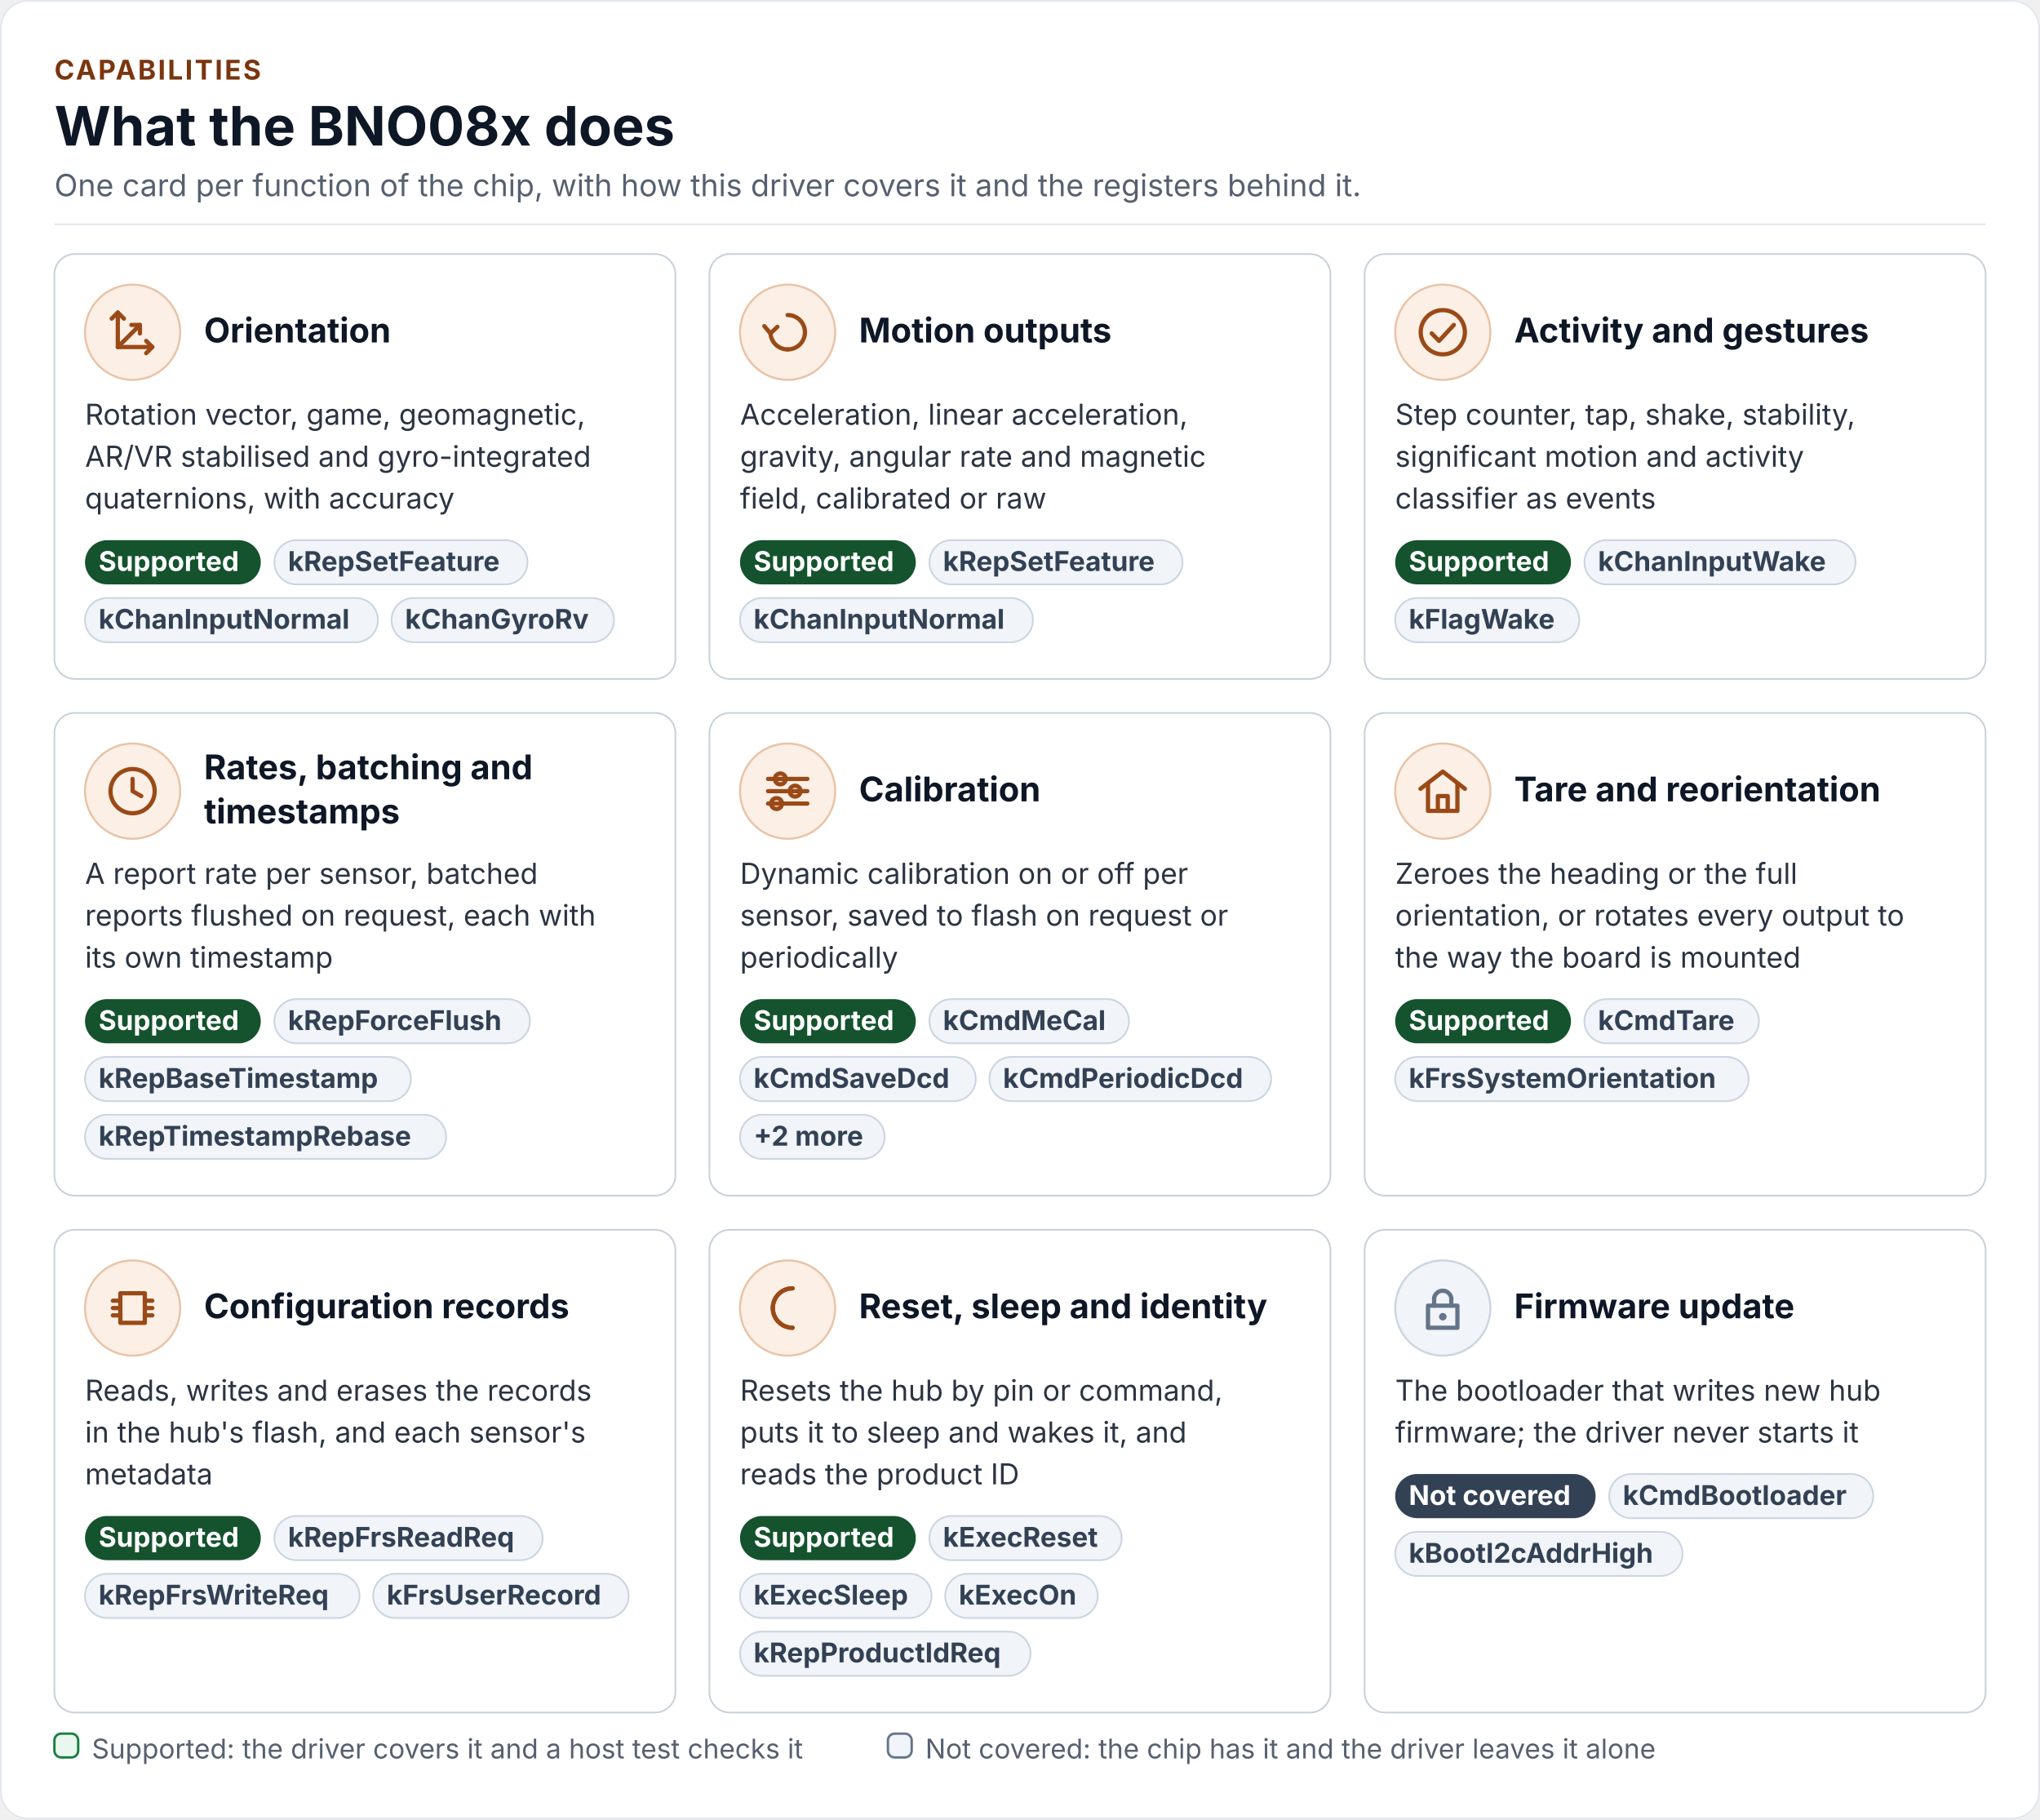
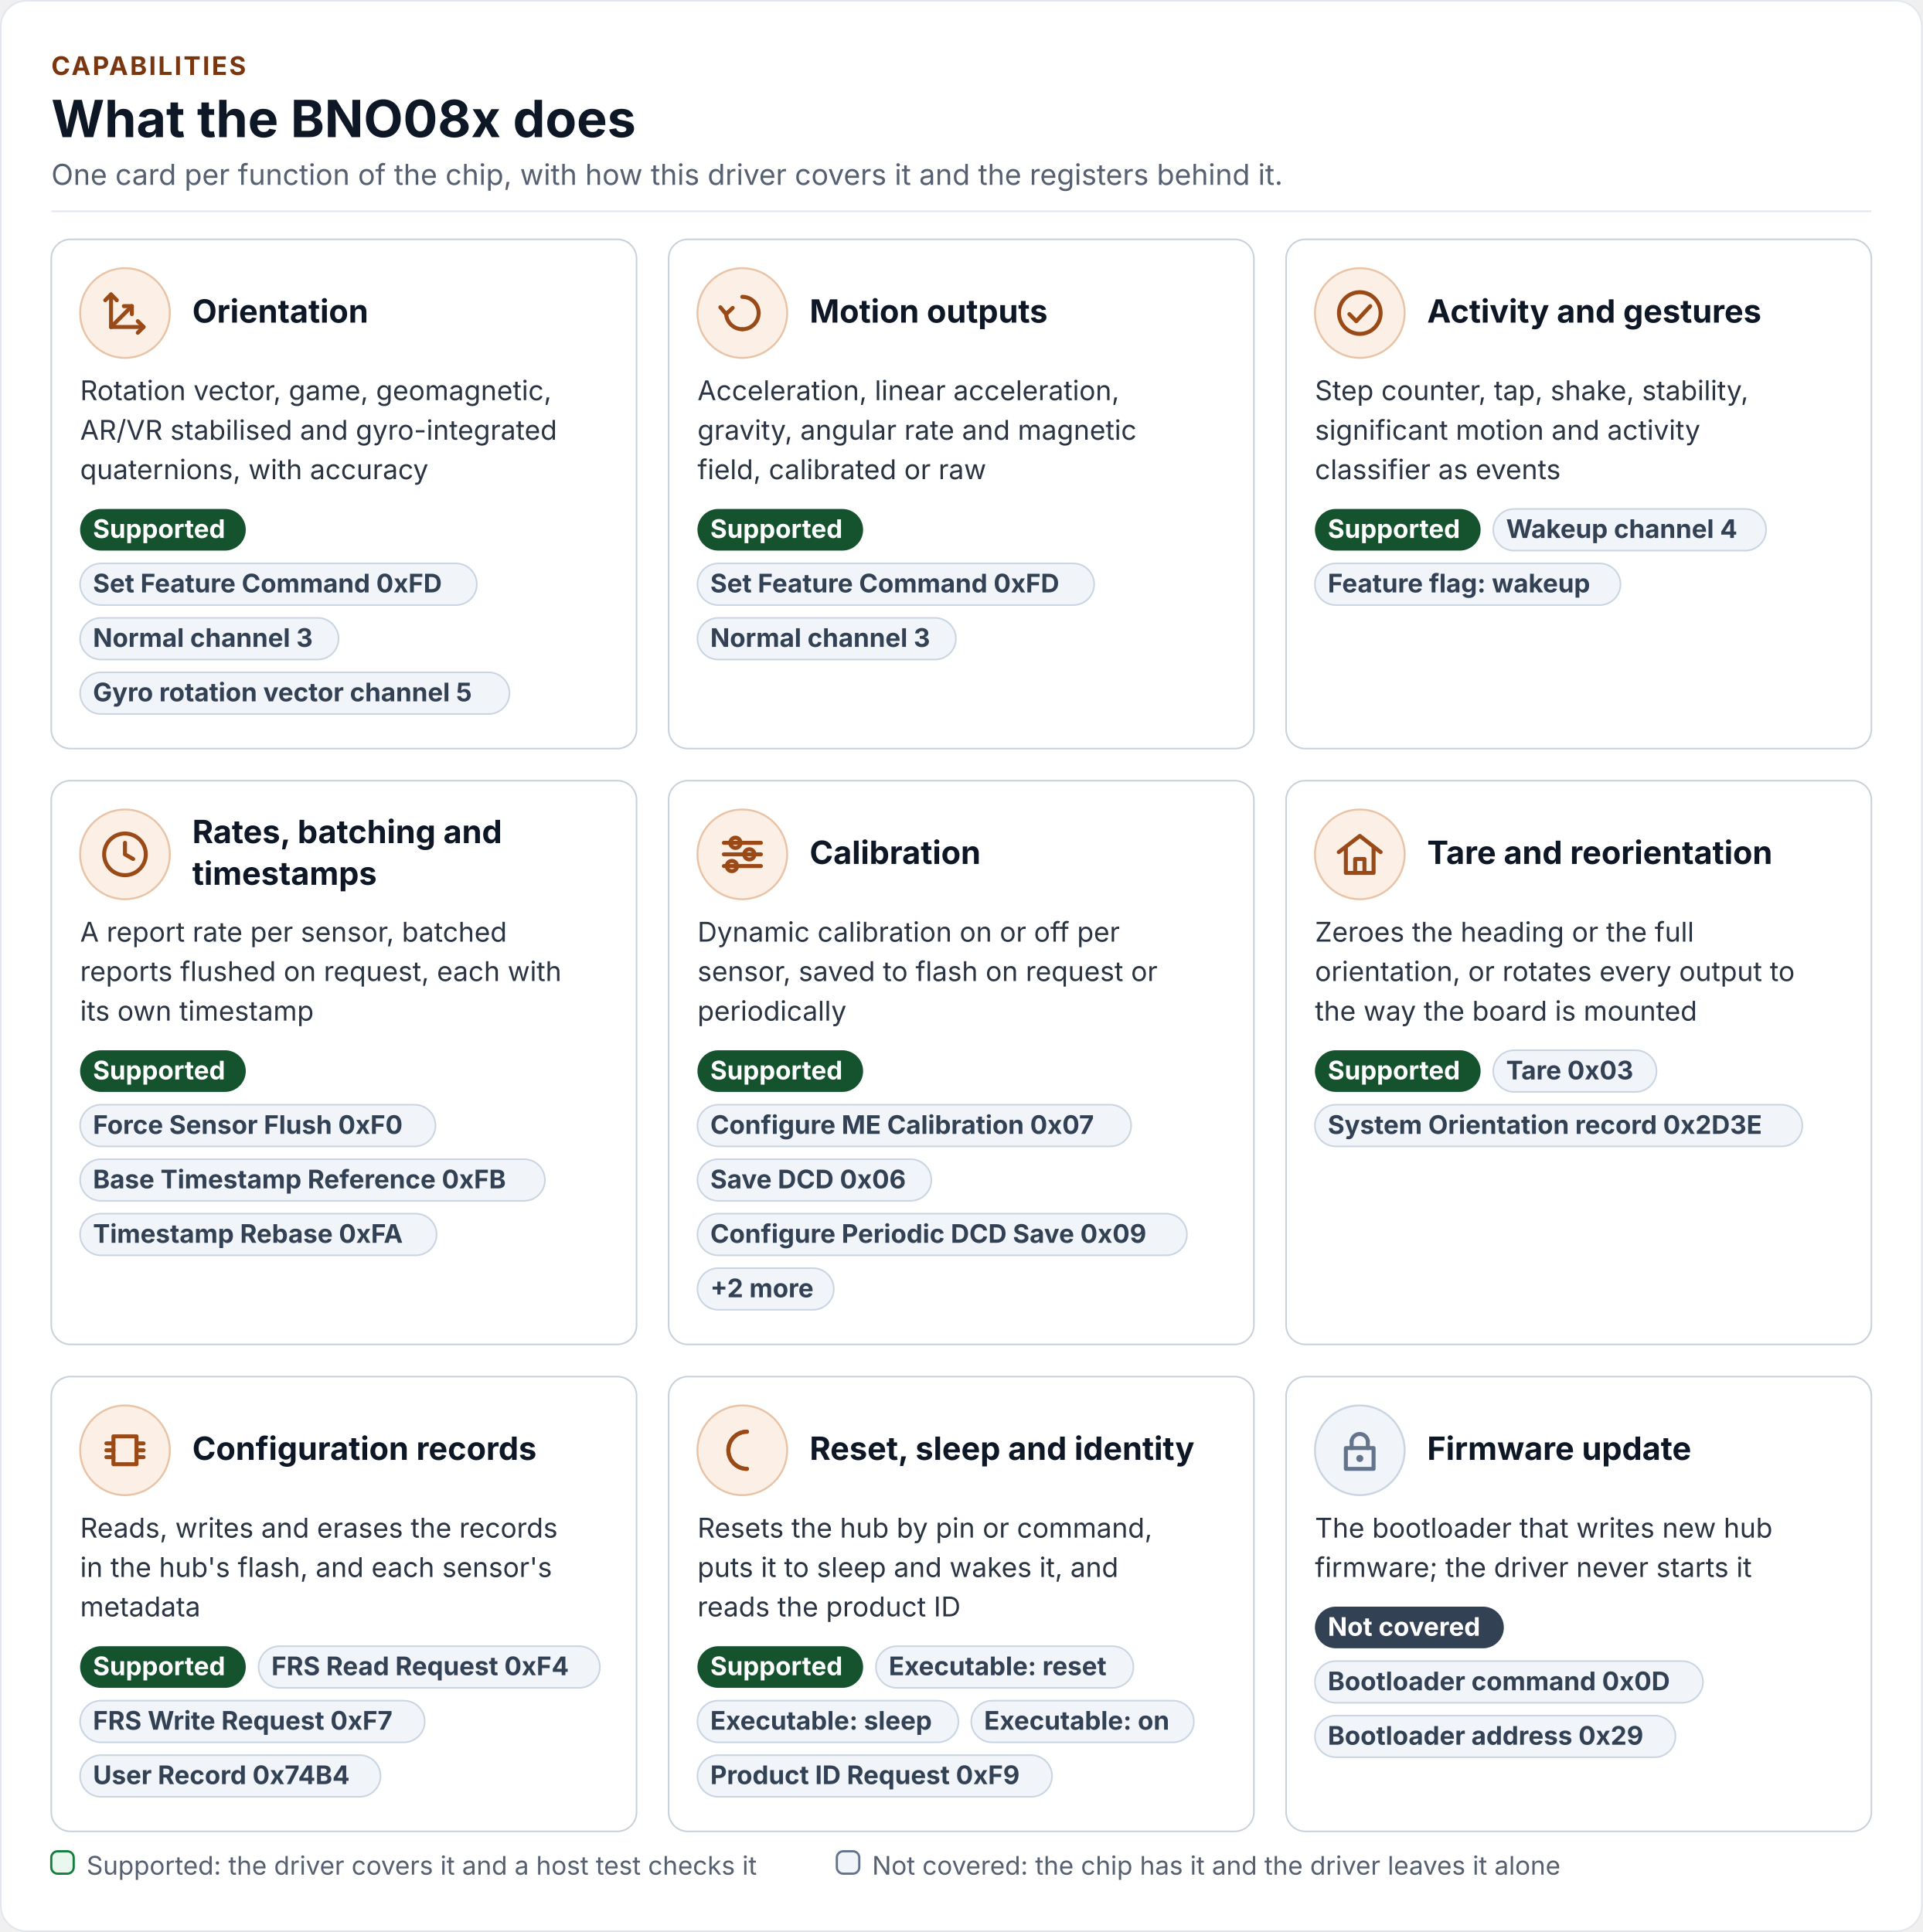
- <svg xmlns="http://www.w3.org/2000/svg" width="1200" height="1070" viewBox="0 0 1200 1070" role="img" aria-labelledby="chip-capabilities-title chip-capabilities-desc" font-family="Inter, 'Segoe UI', Roboto, 'Helvetica Neue', Arial, sans-serif">
-   <rect x="0.5" y="0.5" width="1199" height="1069" rx="16" fill="#FFFFFF" stroke="#E2E7EE" />
+ <svg xmlns="http://www.w3.org/2000/svg" width="1200" height="1206" viewBox="0 0 1200 1206" role="img" aria-labelledby="chip-capabilities-title chip-capabilities-desc" font-family="Inter, 'Segoe UI', Roboto, 'Helvetica Neue', Arial, sans-serif">
+   <rect x="0.5" y="0.5" width="1199" height="1205" rx="16" fill="#FFFFFF" stroke="#E2E7EE" />
  <text x="32" y="46.8" font-size="16" font-weight="700" letter-spacing="1.2" fill="#7A360E">CAPABILITIES</text>
  <text x="32" y="85.6" font-size="32" font-weight="700" fill="#0E1726">What the BNO08x does</text>
  <text x="32" y="115.4" font-size="18" fill="#566070">One card per function of the chip, with how this driver covers it and the registers behind it.</text>
  <rect x="32" y="131.4" width="1136" height="1" fill="#E2E7EE" />
-   <rect x="32" y="149.4" width="365.3" height="249.9" rx="12" fill="#FFFFFF" stroke="#C9D1DB" stroke-width="1" />
-   <rect x="417.3" y="149.4" width="365.3" height="249.9" rx="12" fill="#FFFFFF" stroke="#C9D1DB" stroke-width="1" />
-   <rect x="802.7" y="149.4" width="365.3" height="249.9" rx="12" fill="#FFFFFF" stroke="#C9D1DB" stroke-width="1" />
-   <rect x="32" y="419.3" width="365.3" height="283.9" rx="12" fill="#FFFFFF" stroke="#C9D1DB" stroke-width="1" />
-   <rect x="417.3" y="419.3" width="365.3" height="283.9" rx="12" fill="#FFFFFF" stroke="#C9D1DB" stroke-width="1" />
-   <rect x="802.7" y="419.3" width="365.3" height="283.9" rx="12" fill="#FFFFFF" stroke="#C9D1DB" stroke-width="1" />
-   <rect x="32" y="723.3" width="365.3" height="283.9" rx="12" fill="#FFFFFF" stroke="#C9D1DB" stroke-width="1" />
-   <rect x="417.3" y="723.3" width="365.3" height="283.9" rx="12" fill="#FFFFFF" stroke="#C9D1DB" stroke-width="1" />
-   <rect x="802.7" y="723.3" width="365.3" height="283.9" rx="12" fill="#FFFFFF" stroke="#C9D1DB" stroke-width="1" />
+   <rect x="32" y="149.4" width="365.3" height="317.9" rx="12" fill="#FFFFFF" stroke="#C9D1DB" stroke-width="1" />
+   <rect x="417.3" y="149.4" width="365.3" height="317.9" rx="12" fill="#FFFFFF" stroke="#C9D1DB" stroke-width="1" />
+   <rect x="802.7" y="149.4" width="365.3" height="317.9" rx="12" fill="#FFFFFF" stroke="#C9D1DB" stroke-width="1" />
+   <rect x="32" y="487.3" width="365.3" height="351.9" rx="12" fill="#FFFFFF" stroke="#C9D1DB" stroke-width="1" />
+   <rect x="417.3" y="487.3" width="365.3" height="351.9" rx="12" fill="#FFFFFF" stroke="#C9D1DB" stroke-width="1" />
+   <rect x="802.7" y="487.3" width="365.3" height="351.9" rx="12" fill="#FFFFFF" stroke="#C9D1DB" stroke-width="1" />
+   <rect x="32" y="859.3" width="365.3" height="283.9" rx="12" fill="#FFFFFF" stroke="#C9D1DB" stroke-width="1" />
+   <rect x="417.3" y="859.3" width="365.3" height="283.9" rx="12" fill="#FFFFFF" stroke="#C9D1DB" stroke-width="1" />
+   <rect x="802.7" y="859.3" width="365.3" height="283.9" rx="12" fill="#FFFFFF" stroke="#C9D1DB" stroke-width="1" />
  <circle cx="78" cy="195.4" r="28" fill="#FBEFE6" stroke="#E9C3A6" stroke-width="1.2" />
  <path d="M69.3 204.1 L69.3 183.8" fill="none" stroke="#9A4A17" stroke-width="2.5" stroke-linecap="round" stroke-linejoin="round" />
  <path d="M65.7 187.4 L69.3 183.8 L72.9 187.4" fill="none" stroke="#9A4A17" stroke-width="2.5" stroke-linecap="round" stroke-linejoin="round" />
  <path d="M69.3 204.1 L89.6 204.1" fill="none" stroke="#9A4A17" stroke-width="2.5" stroke-linecap="round" stroke-linejoin="round" />
  <path d="M86 200.5 L89.6 204.1 L86 207.7" fill="none" stroke="#9A4A17" stroke-width="2.5" stroke-linecap="round" stroke-linejoin="round" />
  <path d="M69.3 204.1 L82.3 191.1" fill="none" stroke="#9A4A17" stroke-width="2.5" stroke-linecap="round" stroke-linejoin="round" />
  <path d="M77.3 191.1 L82.3 191.1 L82.3 196.1" fill="none" stroke="#9A4A17" stroke-width="2.5" stroke-linecap="round" stroke-linejoin="round" />
  <text x="120" y="201.4" font-size="20" font-weight="700" fill="#0E1726">Orientation</text>
  <text x="50" y="249.8" font-size="17" fill="#2B3442">Rotation vector, game, geomagnetic,</text>
  <text x="50" y="274.5" font-size="17" fill="#2B3442">AR/VR stabilised and gyro-integrated</text>
  <text x="50" y="299.1" font-size="17" fill="#2B3442">quaternions, with accuracy</text>
  <rect x="50" y="317.7" width="103.4" height="26" rx="13" fill="#14532D" />
  <text x="58" y="335.8" font-size="16" font-weight="700" fill="#FFFFFF">Supported</text>
-   <rect x="161.4" y="317.7" width="148.9" height="26" rx="13" fill="#F1F4F8" stroke="#CBD5E1" stroke-width="1" />
-   <text x="169.4" y="335.8" font-size="16" font-weight="700" fill="#334155">kRepSetFeature</text>
-   <rect x="50" y="351.7" width="172.3" height="26" rx="13" fill="#F1F4F8" stroke="#CBD5E1" stroke-width="1" />
-   <text x="58" y="369.8" font-size="16" font-weight="700" fill="#334155">kChanInputNormal</text>
-   <rect x="230.3" y="351.7" width="130.9" height="26" rx="13" fill="#F1F4F8" stroke="#CBD5E1" stroke-width="1" />
-   <text x="238.3" y="369.8" font-size="16" font-weight="700" fill="#334155">kChanGyroRv</text>
+   <rect x="50" y="351.7" width="247.6" height="26" rx="13" fill="#F1F4F8" stroke="#CBD5E1" stroke-width="1" />
+   <text x="58" y="369.8" font-size="16" font-weight="700" fill="#334155">Set Feature Command 0xFD</text>
+   <rect x="50" y="385.7" width="161.3" height="26" rx="13" fill="#F1F4F8" stroke="#CBD5E1" stroke-width="1" />
+   <text x="58" y="403.8" font-size="16" font-weight="700" fill="#334155">Normal channel 3</text>
+   <rect x="50" y="419.7" width="268" height="26" rx="13" fill="#F1F4F8" stroke="#CBD5E1" stroke-width="1" />
+   <text x="58" y="437.8" font-size="16" font-weight="700" fill="#334155">Gyro rotation vector channel 5</text>
  <circle cx="463.3" cy="195.4" r="28" fill="#FBEFE6" stroke="#E9C3A6" stroke-width="1.2" />
  <path d="M463.3 185.3 A10.1 10.1 0 0 1 473.5 195.4" fill="none" stroke="#9A4A17" stroke-width="2.5" stroke-linecap="round" stroke-linejoin="round" />
  <path d="M473.5 195.4 A10.1 10.1 0 0 1 463.3 205.5" fill="none" stroke="#9A4A17" stroke-width="2.5" stroke-linecap="round" stroke-linejoin="round" />
  <path d="M463.3 205.5 A10.1 10.1 0 0 1 453.2 195.4" fill="none" stroke="#9A4A17" stroke-width="2.5" stroke-linecap="round" stroke-linejoin="round" />
  <path d="M449.6 191.8 L453.2 196.1 L457.3 192.2" fill="none" stroke="#9A4A17" stroke-width="2.5" stroke-linecap="round" stroke-linejoin="round" />
  <text x="505.3" y="201.4" font-size="20" font-weight="700" fill="#0E1726">Motion outputs</text>
  <text x="435.3" y="249.8" font-size="17" fill="#2B3442">Acceleration, linear acceleration,</text>
  <text x="435.3" y="274.5" font-size="17" fill="#2B3442">gravity, angular rate and magnetic</text>
  <text x="435.3" y="299.1" font-size="17" fill="#2B3442">field, calibrated or raw</text>
  <rect x="435.3" y="317.7" width="103.4" height="26" rx="13" fill="#14532D" />
  <text x="443.3" y="335.8" font-size="16" font-weight="700" fill="#FFFFFF">Supported</text>
-   <rect x="546.7" y="317.7" width="148.9" height="26" rx="13" fill="#F1F4F8" stroke="#CBD5E1" stroke-width="1" />
-   <text x="554.7" y="335.8" font-size="16" font-weight="700" fill="#334155">kRepSetFeature</text>
-   <rect x="435.3" y="351.7" width="172.3" height="26" rx="13" fill="#F1F4F8" stroke="#CBD5E1" stroke-width="1" />
-   <text x="443.3" y="369.8" font-size="16" font-weight="700" fill="#334155">kChanInputNormal</text>
+   <rect x="435.3" y="351.7" width="247.6" height="26" rx="13" fill="#F1F4F8" stroke="#CBD5E1" stroke-width="1" />
+   <text x="443.3" y="369.8" font-size="16" font-weight="700" fill="#334155">Set Feature Command 0xFD</text>
+   <rect x="435.3" y="385.7" width="161.3" height="26" rx="13" fill="#F1F4F8" stroke="#CBD5E1" stroke-width="1" />
+   <text x="443.3" y="403.8" font-size="16" font-weight="700" fill="#334155">Normal channel 3</text>
  <circle cx="848.7" cy="195.4" r="28" fill="#FBEFE6" stroke="#E9C3A6" stroke-width="1.2" />
  <circle cx="848.7" cy="195.4" r="13" fill="none" stroke="#9A4A17" stroke-width="2.5" />
  <path d="M842.2 196.1 L846.5 200.5 L855.2 191.1" fill="none" stroke="#9A4A17" stroke-width="2.5" stroke-linecap="round" stroke-linejoin="round" />
  <text x="890.7" y="201.4" font-size="20" font-weight="700" fill="#0E1726">Activity and gestures</text>
  <text x="820.7" y="249.8" font-size="17" fill="#2B3442">Step counter, tap, shake, stability,</text>
  <text x="820.7" y="274.5" font-size="17" fill="#2B3442">significant motion and activity</text>
  <text x="820.7" y="299.1" font-size="17" fill="#2B3442">classifier as events</text>
  <rect x="820.7" y="317.7" width="103.4" height="26" rx="13" fill="#14532D" />
  <text x="828.7" y="335.8" font-size="16" font-weight="700" fill="#FFFFFF">Supported</text>
-   <rect x="932" y="317.7" width="159.5" height="26" rx="13" fill="#F1F4F8" stroke="#CBD5E1" stroke-width="1" />
-   <text x="940" y="335.8" font-size="16" font-weight="700" fill="#334155">kChanInputWake</text>
-   <rect x="820.7" y="351.7" width="108.3" height="26" rx="13" fill="#F1F4F8" stroke="#CBD5E1" stroke-width="1" />
-   <text x="828.7" y="369.8" font-size="16" font-weight="700" fill="#334155">kFlagWake</text>
-   <circle cx="78" cy="465.3" r="28" fill="#FBEFE6" stroke="#E9C3A6" stroke-width="1.2" />
-   <circle cx="78" cy="465.3" r="13" fill="none" stroke="#9A4A17" stroke-width="2.5" />
-   <path d="M78 458.1 L78 465.3 L83.1 468.2" fill="none" stroke="#9A4A17" stroke-width="2.5" stroke-linecap="round" stroke-linejoin="round" />
-   <text x="120" y="458.3" font-size="20" font-weight="700" fill="#0E1726">Rates, batching and</text>
-   <text x="120" y="484.3" font-size="20" font-weight="700" fill="#0E1726">timestamps</text>
-   <text x="50" y="519.8" font-size="17" fill="#2B3442">A report rate per sensor, batched</text>
-   <text x="50" y="544.4" font-size="17" fill="#2B3442">reports flushed on request, each with</text>
-   <text x="50" y="569.1" font-size="17" fill="#2B3442">its own timestamp</text>
-   <rect x="50" y="587.6" width="103.4" height="26" rx="13" fill="#14532D" />
-   <text x="58" y="605.8" font-size="16" font-weight="700" fill="#FFFFFF">Supported</text>
-   <rect x="161.4" y="587.6" width="150.3" height="26" rx="13" fill="#F1F4F8" stroke="#CBD5E1" stroke-width="1" />
-   <text x="169.4" y="605.8" font-size="16" font-weight="700" fill="#334155">kRepForceFlush</text>
-   <rect x="50" y="621.6" width="191.7" height="26" rx="13" fill="#F1F4F8" stroke="#CBD5E1" stroke-width="1" />
-   <text x="58" y="639.8" font-size="16" font-weight="700" fill="#334155">kRepBaseTimestamp</text>
-   <rect x="50" y="655.6" width="212.4" height="26" rx="13" fill="#F1F4F8" stroke="#CBD5E1" stroke-width="1" />
-   <text x="58" y="673.8" font-size="16" font-weight="700" fill="#334155">kRepTimestampRebase</text>
-   <circle cx="463.3" cy="465.3" r="28" fill="#FBEFE6" stroke="#E9C3A6" stroke-width="1.2" />
-   <path d="M451.8 458.1 L474.9 458.1" fill="none" stroke="#9A4A17" stroke-width="2.5" stroke-linecap="round" stroke-linejoin="round" />
-   <circle cx="459" cy="458.1" r="3.2" fill="none" stroke="#9A4A17" stroke-width="2.5" />
-   <path d="M451.8 465.3 L474.9 465.3" fill="none" stroke="#9A4A17" stroke-width="2.5" stroke-linecap="round" stroke-linejoin="round" />
-   <circle cx="467.7" cy="465.3" r="3.2" fill="none" stroke="#9A4A17" stroke-width="2.5" />
-   <path d="M451.8 472.6 L474.9 472.6" fill="none" stroke="#9A4A17" stroke-width="2.5" stroke-linecap="round" stroke-linejoin="round" />
-   <circle cx="456.8" cy="472.6" r="3.2" fill="none" stroke="#9A4A17" stroke-width="2.5" />
-   <text x="505.3" y="471.3" font-size="20" font-weight="700" fill="#0E1726">Calibration</text>
-   <text x="435.3" y="519.8" font-size="17" fill="#2B3442">Dynamic calibration on or off per</text>
-   <text x="435.3" y="544.4" font-size="17" fill="#2B3442">sensor, saved to flash on request or</text>
-   <text x="435.3" y="569.1" font-size="17" fill="#2B3442">periodically</text>
-   <rect x="435.3" y="587.6" width="103.4" height="26" rx="13" fill="#14532D" />
-   <text x="443.3" y="605.8" font-size="16" font-weight="700" fill="#FFFFFF">Supported</text>
-   <rect x="546.7" y="587.6" width="117.4" height="26" rx="13" fill="#F1F4F8" stroke="#CBD5E1" stroke-width="1" />
-   <text x="554.7" y="605.8" font-size="16" font-weight="700" fill="#334155">kCmdMeCal</text>
-   <rect x="435.3" y="621.6" width="138.7" height="26" rx="13" fill="#F1F4F8" stroke="#CBD5E1" stroke-width="1" />
-   <text x="443.3" y="639.8" font-size="16" font-weight="700" fill="#334155">kCmdSaveDcd</text>
-   <rect x="582" y="621.6" width="165.7" height="26" rx="13" fill="#F1F4F8" stroke="#CBD5E1" stroke-width="1" />
-   <text x="590" y="639.8" font-size="16" font-weight="700" fill="#334155">kCmdPeriodicDcd</text>
-   <rect x="435.3" y="655.6" width="85.1" height="26" rx="13" fill="#F1F4F8" stroke="#CBD5E1" stroke-width="1" />
-   <text x="443.3" y="673.8" font-size="16" font-weight="700" fill="#334155">+2 more</text>
-   <circle cx="848.7" cy="465.3" r="28" fill="#FBEFE6" stroke="#E9C3A6" stroke-width="1.2" />
-   <path d="M835.6 463.9 L848.7 453.8 L861.7 463.9" fill="none" stroke="#9A4A17" stroke-width="2.5" stroke-linecap="round" stroke-linejoin="round" />
-   <path d="M840 461 L840 476.9 L857.3 476.9 L857.3 461" fill="none" stroke="#9A4A17" stroke-width="2.5" stroke-linecap="round" stroke-linejoin="round" />
-   <path d="M845.8 476.9 L845.8 468.2 L851.6 468.2 L851.6 476.9" fill="none" stroke="#9A4A17" stroke-width="2.5" stroke-linecap="round" stroke-linejoin="round" />
-   <text x="890.7" y="471.3" font-size="20" font-weight="700" fill="#0E1726">Tare and reorientation</text>
-   <text x="820.7" y="519.8" font-size="17" fill="#2B3442">Zeroes the heading or the full</text>
-   <text x="820.7" y="544.4" font-size="17" fill="#2B3442">orientation, or rotates every output to</text>
-   <text x="820.7" y="569.1" font-size="17" fill="#2B3442">the way the board is mounted</text>
-   <rect x="820.7" y="587.6" width="103.4" height="26" rx="13" fill="#14532D" />
-   <text x="828.7" y="605.8" font-size="16" font-weight="700" fill="#FFFFFF">Supported</text>
-   <rect x="932" y="587.6" width="102.7" height="26" rx="13" fill="#F1F4F8" stroke="#CBD5E1" stroke-width="1" />
-   <text x="940" y="605.8" font-size="16" font-weight="700" fill="#334155">kCmdTare</text>
-   <rect x="820.7" y="621.6" width="207.9" height="26" rx="13" fill="#F1F4F8" stroke="#CBD5E1" stroke-width="1" />
-   <text x="828.7" y="639.8" font-size="16" font-weight="700" fill="#334155">kFrsSystemOrientation</text>
-   <circle cx="78" cy="769.3" r="28" fill="#FBEFE6" stroke="#E9C3A6" stroke-width="1.2" />
-   <path d="M70.8 760.6 L85.2 760.6 L85.2 778 L70.8 778 Z" fill="none" stroke="#9A4A17" stroke-width="2.5" stroke-linecap="round" stroke-linejoin="round" />
-   <path d="M66.4 765 L70.8 765" fill="none" stroke="#9A4A17" stroke-width="2.5" stroke-linecap="round" stroke-linejoin="round" />
-   <path d="M66.4 769.3 L70.8 769.3" fill="none" stroke="#9A4A17" stroke-width="2.5" stroke-linecap="round" stroke-linejoin="round" />
-   <path d="M66.4 773.6 L70.8 773.6" fill="none" stroke="#9A4A17" stroke-width="2.5" stroke-linecap="round" stroke-linejoin="round" />
-   <path d="M85.2 765 L89.6 765" fill="none" stroke="#9A4A17" stroke-width="2.5" stroke-linecap="round" stroke-linejoin="round" />
-   <path d="M85.2 769.3 L89.6 769.3" fill="none" stroke="#9A4A17" stroke-width="2.5" stroke-linecap="round" stroke-linejoin="round" />
-   <path d="M85.2 773.6 L89.6 773.6" fill="none" stroke="#9A4A17" stroke-width="2.5" stroke-linecap="round" stroke-linejoin="round" />
-   <text x="120" y="775.3" font-size="20" font-weight="700" fill="#0E1726">Configuration records</text>
-   <text x="50" y="823.8" font-size="17" fill="#2B3442">Reads, writes and erases the records</text>
-   <text x="50" y="848.4" font-size="17" fill="#2B3442">in the hub's flash, and each sensor's</text>
-   <text x="50" y="873" font-size="17" fill="#2B3442">metadata</text>
-   <rect x="50" y="891.6" width="103.4" height="26" rx="13" fill="#14532D" />
-   <text x="58" y="909.7" font-size="16" font-weight="700" fill="#FFFFFF">Supported</text>
-   <rect x="161.4" y="891.6" width="157.8" height="26" rx="13" fill="#F1F4F8" stroke="#CBD5E1" stroke-width="1" />
-   <text x="169.4" y="909.7" font-size="16" font-weight="700" fill="#334155">kRepFrsReadReq</text>
-   <rect x="50" y="925.6" width="161.5" height="26" rx="13" fill="#F1F4F8" stroke="#CBD5E1" stroke-width="1" />
-   <text x="58" y="943.7" font-size="16" font-weight="700" fill="#334155">kRepFrsWriteReq</text>
-   <rect x="219.5" y="925.6" width="150.3" height="26" rx="13" fill="#F1F4F8" stroke="#CBD5E1" stroke-width="1" />
-   <text x="227.5" y="943.7" font-size="16" font-weight="700" fill="#334155">kFrsUserRecord</text>
-   <circle cx="463.3" cy="769.3" r="28" fill="#FBEFE6" stroke="#E9C3A6" stroke-width="1.2" />
-   <path d="M466.2 757.7 A11.6 11.6 0 0 0 466.2 780.9" fill="none" stroke="#9A4A17" stroke-width="2.5" stroke-linecap="round" stroke-linejoin="round" />
-   <path d="M466.2 780.9 A9.4 9.4 0 0 1 466.2 757.7" fill="none" stroke="#9A4A17" stroke-width="2.5" stroke-linecap="round" stroke-linejoin="round" />
-   <text x="505.3" y="775.3" font-size="20" font-weight="700" fill="#0E1726">Reset, sleep and identity</text>
-   <text x="435.3" y="823.8" font-size="17" fill="#2B3442">Resets the hub by pin or command,</text>
-   <text x="435.3" y="848.4" font-size="17" fill="#2B3442">puts it to sleep and wakes it, and</text>
-   <text x="435.3" y="873" font-size="17" fill="#2B3442">reads the product ID</text>
-   <rect x="435.3" y="891.6" width="103.4" height="26" rx="13" fill="#14532D" />
-   <text x="443.3" y="909.7" font-size="16" font-weight="700" fill="#FFFFFF">Supported</text>
-   <rect x="546.7" y="891.6" width="113.1" height="26" rx="13" fill="#F1F4F8" stroke="#CBD5E1" stroke-width="1" />
-   <text x="554.7" y="909.7" font-size="16" font-weight="700" fill="#334155">kExecReset</text>
-   <rect x="435.3" y="925.6" width="112.7" height="26" rx="13" fill="#F1F4F8" stroke="#CBD5E1" stroke-width="1" />
-   <text x="443.3" y="943.7" font-size="16" font-weight="700" fill="#334155">kExecSleep</text>
-   <rect x="556" y="925.6" width="89.7" height="26" rx="13" fill="#F1F4F8" stroke="#CBD5E1" stroke-width="1" />
-   <text x="564" y="943.7" font-size="16" font-weight="700" fill="#334155">kExecOn</text>
-   <rect x="435.3" y="959.6" width="170.9" height="26" rx="13" fill="#F1F4F8" stroke="#CBD5E1" stroke-width="1" />
-   <text x="443.3" y="977.7" font-size="16" font-weight="700" fill="#334155">kRepProductIdReq</text>
-   <circle cx="848.7" cy="769.3" r="28" fill="#F1F4F8" stroke="#CBD5E1" stroke-width="1.2" />
-   <path d="M840 767.9 L857.3 767.9 L857.3 780.9 L840 780.9 Z" fill="none" stroke="#64748B" stroke-width="2.5" stroke-linecap="round" stroke-linejoin="round" />
-   <path d="M843.6 767.9 L843.6 763.5" fill="none" stroke="#64748B" stroke-width="2.5" stroke-linecap="round" stroke-linejoin="round" />
-   <path d="M843.6 763.5 A5.1 5.1 0 0 1 853.7 763.5" fill="none" stroke="#64748B" stroke-width="2.5" stroke-linecap="round" stroke-linejoin="round" />
-   <path d="M853.7 763.5 L853.7 767.9" fill="none" stroke="#64748B" stroke-width="2.5" stroke-linecap="round" stroke-linejoin="round" />
-   <circle cx="848.7" cy="774.4" r="2.2" fill="#64748B" />
-   <text x="890.7" y="775.3" font-size="20" font-weight="700" fill="#0E1726">Firmware update</text>
-   <text x="820.7" y="823.8" font-size="17" fill="#2B3442">The bootloader that writes new hub</text>
-   <text x="820.7" y="848.4" font-size="17" fill="#2B3442">firmware; the driver never starts it</text>
-   <rect x="820.7" y="866.9" width="117.9" height="26" rx="13" fill="#334155" />
-   <text x="828.7" y="885.1" font-size="16" font-weight="700" fill="#FFFFFF">Not covered</text>
-   <rect x="946.6" y="866.9" width="155.3" height="26" rx="13" fill="#F1F4F8" stroke="#CBD5E1" stroke-width="1" />
-   <text x="954.6" y="885.1" font-size="16" font-weight="700" fill="#334155">kCmdBootloader</text>
-   <rect x="820.7" y="900.9" width="169" height="26" rx="13" fill="#F1F4F8" stroke="#CBD5E1" stroke-width="1" />
-   <text x="828.7" y="919.1" font-size="16" font-weight="700" fill="#334155">kBootI2cAddrHigh</text>
-   <rect x="32" y="1019.6" width="14" height="14" rx="4" fill="#EAF7EF" stroke="#15803D" stroke-width="1.4" />
-   <text x="54" y="1034.2" font-size="16" fill="#566070">Supported: the driver covers it and a host test checks it</text>
-   <rect x="522.3" y="1019.6" width="14" height="14" rx="4" fill="#F1F4F8" stroke="#64748B" stroke-width="1.4" />
-   <text x="544.3" y="1034.2" font-size="16" fill="#566070">Not covered: the chip has it and the driver leaves it alone</text>
+   <rect x="932" y="317.7" width="170.3" height="26" rx="13" fill="#F1F4F8" stroke="#CBD5E1" stroke-width="1" />
+   <text x="940" y="335.8" font-size="16" font-weight="700" fill="#334155">Wakeup channel 4</text>
+   <rect x="820.7" y="351.7" width="190.7" height="26" rx="13" fill="#F1F4F8" stroke="#CBD5E1" stroke-width="1" />
+   <text x="828.7" y="369.8" font-size="16" font-weight="700" fill="#334155">Feature flag: wakeup</text>
+   <circle cx="78" cy="533.3" r="28" fill="#FBEFE6" stroke="#E9C3A6" stroke-width="1.2" />
+   <circle cx="78" cy="533.3" r="13" fill="none" stroke="#9A4A17" stroke-width="2.5" />
+   <path d="M78 526.1 L78 533.3 L83.1 536.2" fill="none" stroke="#9A4A17" stroke-width="2.5" stroke-linecap="round" stroke-linejoin="round" />
+   <text x="120" y="526.3" font-size="20" font-weight="700" fill="#0E1726">Rates, batching and</text>
+   <text x="120" y="552.3" font-size="20" font-weight="700" fill="#0E1726">timestamps</text>
+   <text x="50" y="587.8" font-size="17" fill="#2B3442">A report rate per sensor, batched</text>
+   <text x="50" y="612.4" font-size="17" fill="#2B3442">reports flushed on request, each with</text>
+   <text x="50" y="637.1" font-size="17" fill="#2B3442">its own timestamp</text>
+   <rect x="50" y="655.6" width="103.4" height="26" rx="13" fill="#14532D" />
+   <text x="58" y="673.8" font-size="16" font-weight="700" fill="#FFFFFF">Supported</text>
+   <rect x="50" y="689.6" width="221.8" height="26" rx="13" fill="#F1F4F8" stroke="#CBD5E1" stroke-width="1" />
+   <text x="58" y="707.8" font-size="16" font-weight="700" fill="#334155">Force Sensor Flush 0xF0</text>
+   <rect x="50" y="723.6" width="290.1" height="26" rx="13" fill="#F1F4F8" stroke="#CBD5E1" stroke-width="1" />
+   <text x="58" y="741.8" font-size="16" font-weight="700" fill="#334155">Base Timestamp Reference 0xFB</text>
+   <rect x="50" y="757.6" width="222.5" height="26" rx="13" fill="#F1F4F8" stroke="#CBD5E1" stroke-width="1" />
+   <text x="58" y="775.8" font-size="16" font-weight="700" fill="#334155">Timestamp Rebase 0xFA</text>
+   <circle cx="463.3" cy="533.3" r="28" fill="#FBEFE6" stroke="#E9C3A6" stroke-width="1.2" />
+   <path d="M451.8 526.1 L474.9 526.1" fill="none" stroke="#9A4A17" stroke-width="2.5" stroke-linecap="round" stroke-linejoin="round" />
+   <circle cx="459" cy="526.1" r="3.2" fill="none" stroke="#9A4A17" stroke-width="2.5" />
+   <path d="M451.8 533.3 L474.9 533.3" fill="none" stroke="#9A4A17" stroke-width="2.5" stroke-linecap="round" stroke-linejoin="round" />
+   <circle cx="467.7" cy="533.3" r="3.2" fill="none" stroke="#9A4A17" stroke-width="2.5" />
+   <path d="M451.8 540.6 L474.9 540.6" fill="none" stroke="#9A4A17" stroke-width="2.5" stroke-linecap="round" stroke-linejoin="round" />
+   <circle cx="456.8" cy="540.6" r="3.2" fill="none" stroke="#9A4A17" stroke-width="2.5" />
+   <text x="505.3" y="539.3" font-size="20" font-weight="700" fill="#0E1726">Calibration</text>
+   <text x="435.3" y="587.8" font-size="17" fill="#2B3442">Dynamic calibration on or off per</text>
+   <text x="435.3" y="612.4" font-size="17" fill="#2B3442">sensor, saved to flash on request or</text>
+   <text x="435.3" y="637.1" font-size="17" fill="#2B3442">periodically</text>
+   <rect x="435.3" y="655.6" width="103.4" height="26" rx="13" fill="#14532D" />
+   <text x="443.3" y="673.8" font-size="16" font-weight="700" fill="#FFFFFF">Supported</text>
+   <rect x="435.3" y="689.6" width="270.7" height="26" rx="13" fill="#F1F4F8" stroke="#CBD5E1" stroke-width="1" />
+   <text x="443.3" y="707.8" font-size="16" font-weight="700" fill="#334155">Configure ME Calibration 0x07</text>
+   <rect x="435.3" y="723.6" width="146" height="26" rx="13" fill="#F1F4F8" stroke="#CBD5E1" stroke-width="1" />
+   <text x="443.3" y="741.8" font-size="16" font-weight="700" fill="#334155">Save DCD 0x06</text>
+   <rect x="435.3" y="757.6" width="305.5" height="26" rx="13" fill="#F1F4F8" stroke="#CBD5E1" stroke-width="1" />
+   <text x="443.3" y="775.8" font-size="16" font-weight="700" fill="#334155">Configure Periodic DCD Save 0x09</text>
+   <rect x="435.3" y="791.6" width="85.1" height="26" rx="13" fill="#F1F4F8" stroke="#CBD5E1" stroke-width="1" />
+   <text x="443.3" y="809.8" font-size="16" font-weight="700" fill="#334155">+2 more</text>
+   <circle cx="848.7" cy="533.3" r="28" fill="#FBEFE6" stroke="#E9C3A6" stroke-width="1.2" />
+   <path d="M835.6 531.9 L848.7 521.8 L861.7 531.9" fill="none" stroke="#9A4A17" stroke-width="2.5" stroke-linecap="round" stroke-linejoin="round" />
+   <path d="M840 529 L840 544.9 L857.3 544.9 L857.3 529" fill="none" stroke="#9A4A17" stroke-width="2.5" stroke-linecap="round" stroke-linejoin="round" />
+   <path d="M845.8 544.9 L845.8 536.2 L851.6 536.2 L851.6 544.9" fill="none" stroke="#9A4A17" stroke-width="2.5" stroke-linecap="round" stroke-linejoin="round" />
+   <text x="890.7" y="539.3" font-size="20" font-weight="700" fill="#0E1726">Tare and reorientation</text>
+   <text x="820.7" y="587.8" font-size="17" fill="#2B3442">Zeroes the heading or the full</text>
+   <text x="820.7" y="612.4" font-size="17" fill="#2B3442">orientation, or rotates every output to</text>
+   <text x="820.7" y="637.1" font-size="17" fill="#2B3442">the way the board is mounted</text>
+   <rect x="820.7" y="655.6" width="103.4" height="26" rx="13" fill="#14532D" />
+   <text x="828.7" y="673.8" font-size="16" font-weight="700" fill="#FFFFFF">Supported</text>
+   <rect x="932" y="655.6" width="101.9" height="26" rx="13" fill="#F1F4F8" stroke="#CBD5E1" stroke-width="1" />
+   <text x="940" y="673.8" font-size="16" font-weight="700" fill="#334155">Tare 0x03</text>
+   <rect x="820.7" y="689.6" width="304.2" height="26" rx="13" fill="#F1F4F8" stroke="#CBD5E1" stroke-width="1" />
+   <text x="828.7" y="707.8" font-size="16" font-weight="700" fill="#334155">System Orientation record 0x2D3E</text>
+   <circle cx="78" cy="905.3" r="28" fill="#FBEFE6" stroke="#E9C3A6" stroke-width="1.2" />
+   <path d="M70.8 896.6 L85.2 896.6 L85.2 914 L70.8 914 Z" fill="none" stroke="#9A4A17" stroke-width="2.5" stroke-linecap="round" stroke-linejoin="round" />
+   <path d="M66.4 901 L70.8 901" fill="none" stroke="#9A4A17" stroke-width="2.5" stroke-linecap="round" stroke-linejoin="round" />
+   <path d="M66.4 905.3 L70.8 905.3" fill="none" stroke="#9A4A17" stroke-width="2.5" stroke-linecap="round" stroke-linejoin="round" />
+   <path d="M66.4 909.6 L70.8 909.6" fill="none" stroke="#9A4A17" stroke-width="2.5" stroke-linecap="round" stroke-linejoin="round" />
+   <path d="M85.2 901 L89.6 901" fill="none" stroke="#9A4A17" stroke-width="2.5" stroke-linecap="round" stroke-linejoin="round" />
+   <path d="M85.2 905.3 L89.6 905.3" fill="none" stroke="#9A4A17" stroke-width="2.5" stroke-linecap="round" stroke-linejoin="round" />
+   <path d="M85.2 909.6 L89.6 909.6" fill="none" stroke="#9A4A17" stroke-width="2.5" stroke-linecap="round" stroke-linejoin="round" />
+   <text x="120" y="911.3" font-size="20" font-weight="700" fill="#0E1726">Configuration records</text>
+   <text x="50" y="959.8" font-size="17" fill="#2B3442">Reads, writes and erases the records</text>
+   <text x="50" y="984.4" font-size="17" fill="#2B3442">in the hub's flash, and each sensor's</text>
+   <text x="50" y="1009" font-size="17" fill="#2B3442">metadata</text>
+   <rect x="50" y="1027.6" width="103.4" height="26" rx="13" fill="#14532D" />
+   <text x="58" y="1045.7" font-size="16" font-weight="700" fill="#FFFFFF">Supported</text>
+   <rect x="161.4" y="1027.6" width="213" height="26" rx="13" fill="#F1F4F8" stroke="#CBD5E1" stroke-width="1" />
+   <text x="169.4" y="1045.7" font-size="16" font-weight="700" fill="#334155">FRS Read Request 0xF4</text>
+   <rect x="50" y="1061.6" width="215.1" height="26" rx="13" fill="#F1F4F8" stroke="#CBD5E1" stroke-width="1" />
+   <text x="58" y="1079.7" font-size="16" font-weight="700" fill="#334155">FRS Write Request 0xF7</text>
+   <rect x="50" y="1095.6" width="187.5" height="26" rx="13" fill="#F1F4F8" stroke="#CBD5E1" stroke-width="1" />
+   <text x="58" y="1113.7" font-size="16" font-weight="700" fill="#334155">User Record 0x74B4</text>
+   <circle cx="463.3" cy="905.3" r="28" fill="#FBEFE6" stroke="#E9C3A6" stroke-width="1.2" />
+   <path d="M466.2 893.7 A11.6 11.6 0 0 0 466.2 916.9" fill="none" stroke="#9A4A17" stroke-width="2.5" stroke-linecap="round" stroke-linejoin="round" />
+   <path d="M466.2 916.9 A9.4 9.4 0 0 1 466.2 893.7" fill="none" stroke="#9A4A17" stroke-width="2.5" stroke-linecap="round" stroke-linejoin="round" />
+   <text x="505.3" y="911.3" font-size="20" font-weight="700" fill="#0E1726">Reset, sleep and identity</text>
+   <text x="435.3" y="959.8" font-size="17" fill="#2B3442">Resets the hub by pin or command,</text>
+   <text x="435.3" y="984.4" font-size="17" fill="#2B3442">puts it to sleep and wakes it, and</text>
+   <text x="435.3" y="1009" font-size="17" fill="#2B3442">reads the product ID</text>
+   <rect x="435.3" y="1027.6" width="103.4" height="26" rx="13" fill="#14532D" />
+   <text x="443.3" y="1045.7" font-size="16" font-weight="700" fill="#FFFFFF">Supported</text>
+   <rect x="546.7" y="1027.6" width="160.7" height="26" rx="13" fill="#F1F4F8" stroke="#CBD5E1" stroke-width="1" />
+   <text x="554.7" y="1045.7" font-size="16" font-weight="700" fill="#334155">Executable: reset</text>
+   <rect x="435.3" y="1061.6" width="162.9" height="26" rx="13" fill="#F1F4F8" stroke="#CBD5E1" stroke-width="1" />
+   <text x="443.3" y="1079.7" font-size="16" font-weight="700" fill="#334155">Executable: sleep</text>
+   <rect x="606.2" y="1061.6" width="138.9" height="26" rx="13" fill="#F1F4F8" stroke="#CBD5E1" stroke-width="1" />
+   <text x="614.2" y="1079.7" font-size="16" font-weight="700" fill="#334155">Executable: on</text>
+   <rect x="435.3" y="1095.6" width="221.3" height="26" rx="13" fill="#F1F4F8" stroke="#CBD5E1" stroke-width="1" />
+   <text x="443.3" y="1113.7" font-size="16" font-weight="700" fill="#334155">Product ID Request 0xF9</text>
+   <circle cx="848.7" cy="905.3" r="28" fill="#F1F4F8" stroke="#CBD5E1" stroke-width="1.2" />
+   <path d="M840 903.9 L857.3 903.9 L857.3 916.9 L840 916.9 Z" fill="none" stroke="#64748B" stroke-width="2.5" stroke-linecap="round" stroke-linejoin="round" />
+   <path d="M843.6 903.9 L843.6 899.5" fill="none" stroke="#64748B" stroke-width="2.5" stroke-linecap="round" stroke-linejoin="round" />
+   <path d="M843.6 899.5 A5.1 5.1 0 0 1 853.7 899.5" fill="none" stroke="#64748B" stroke-width="2.5" stroke-linecap="round" stroke-linejoin="round" />
+   <path d="M853.7 899.5 L853.7 903.9" fill="none" stroke="#64748B" stroke-width="2.5" stroke-linecap="round" stroke-linejoin="round" />
+   <circle cx="848.7" cy="910.4" r="2.2" fill="#64748B" />
+   <text x="890.7" y="911.3" font-size="20" font-weight="700" fill="#0E1726">Firmware update</text>
+   <text x="820.7" y="959.8" font-size="17" fill="#2B3442">The bootloader that writes new hub</text>
+   <text x="820.7" y="984.4" font-size="17" fill="#2B3442">firmware; the driver never starts it</text>
+   <rect x="820.7" y="1002.9" width="117.9" height="26" rx="13" fill="#334155" />
+   <text x="828.7" y="1021.1" font-size="16" font-weight="700" fill="#FFFFFF">Not covered</text>
+   <rect x="820.7" y="1036.9" width="242.2" height="26" rx="13" fill="#F1F4F8" stroke="#CBD5E1" stroke-width="1" />
+   <text x="828.7" y="1055.1" font-size="16" font-weight="700" fill="#334155">Bootloader command 0x0D</text>
+   <rect x="820.7" y="1070.9" width="225" height="26" rx="13" fill="#F1F4F8" stroke="#CBD5E1" stroke-width="1" />
+   <text x="828.7" y="1089.1" font-size="16" font-weight="700" fill="#334155">Bootloader address 0x29</text>
+   <rect x="32" y="1155.6" width="14" height="14" rx="4" fill="#EAF7EF" stroke="#15803D" stroke-width="1.4" />
+   <text x="54" y="1170.2" font-size="16" fill="#566070">Supported: the driver covers it and a host test checks it</text>
+   <rect x="522.3" y="1155.6" width="14" height="14" rx="4" fill="#F1F4F8" stroke="#64748B" stroke-width="1.4" />
+   <text x="544.3" y="1170.2" font-size="16" fill="#566070">Not covered: the chip has it and the driver leaves it alone</text>
</svg>
